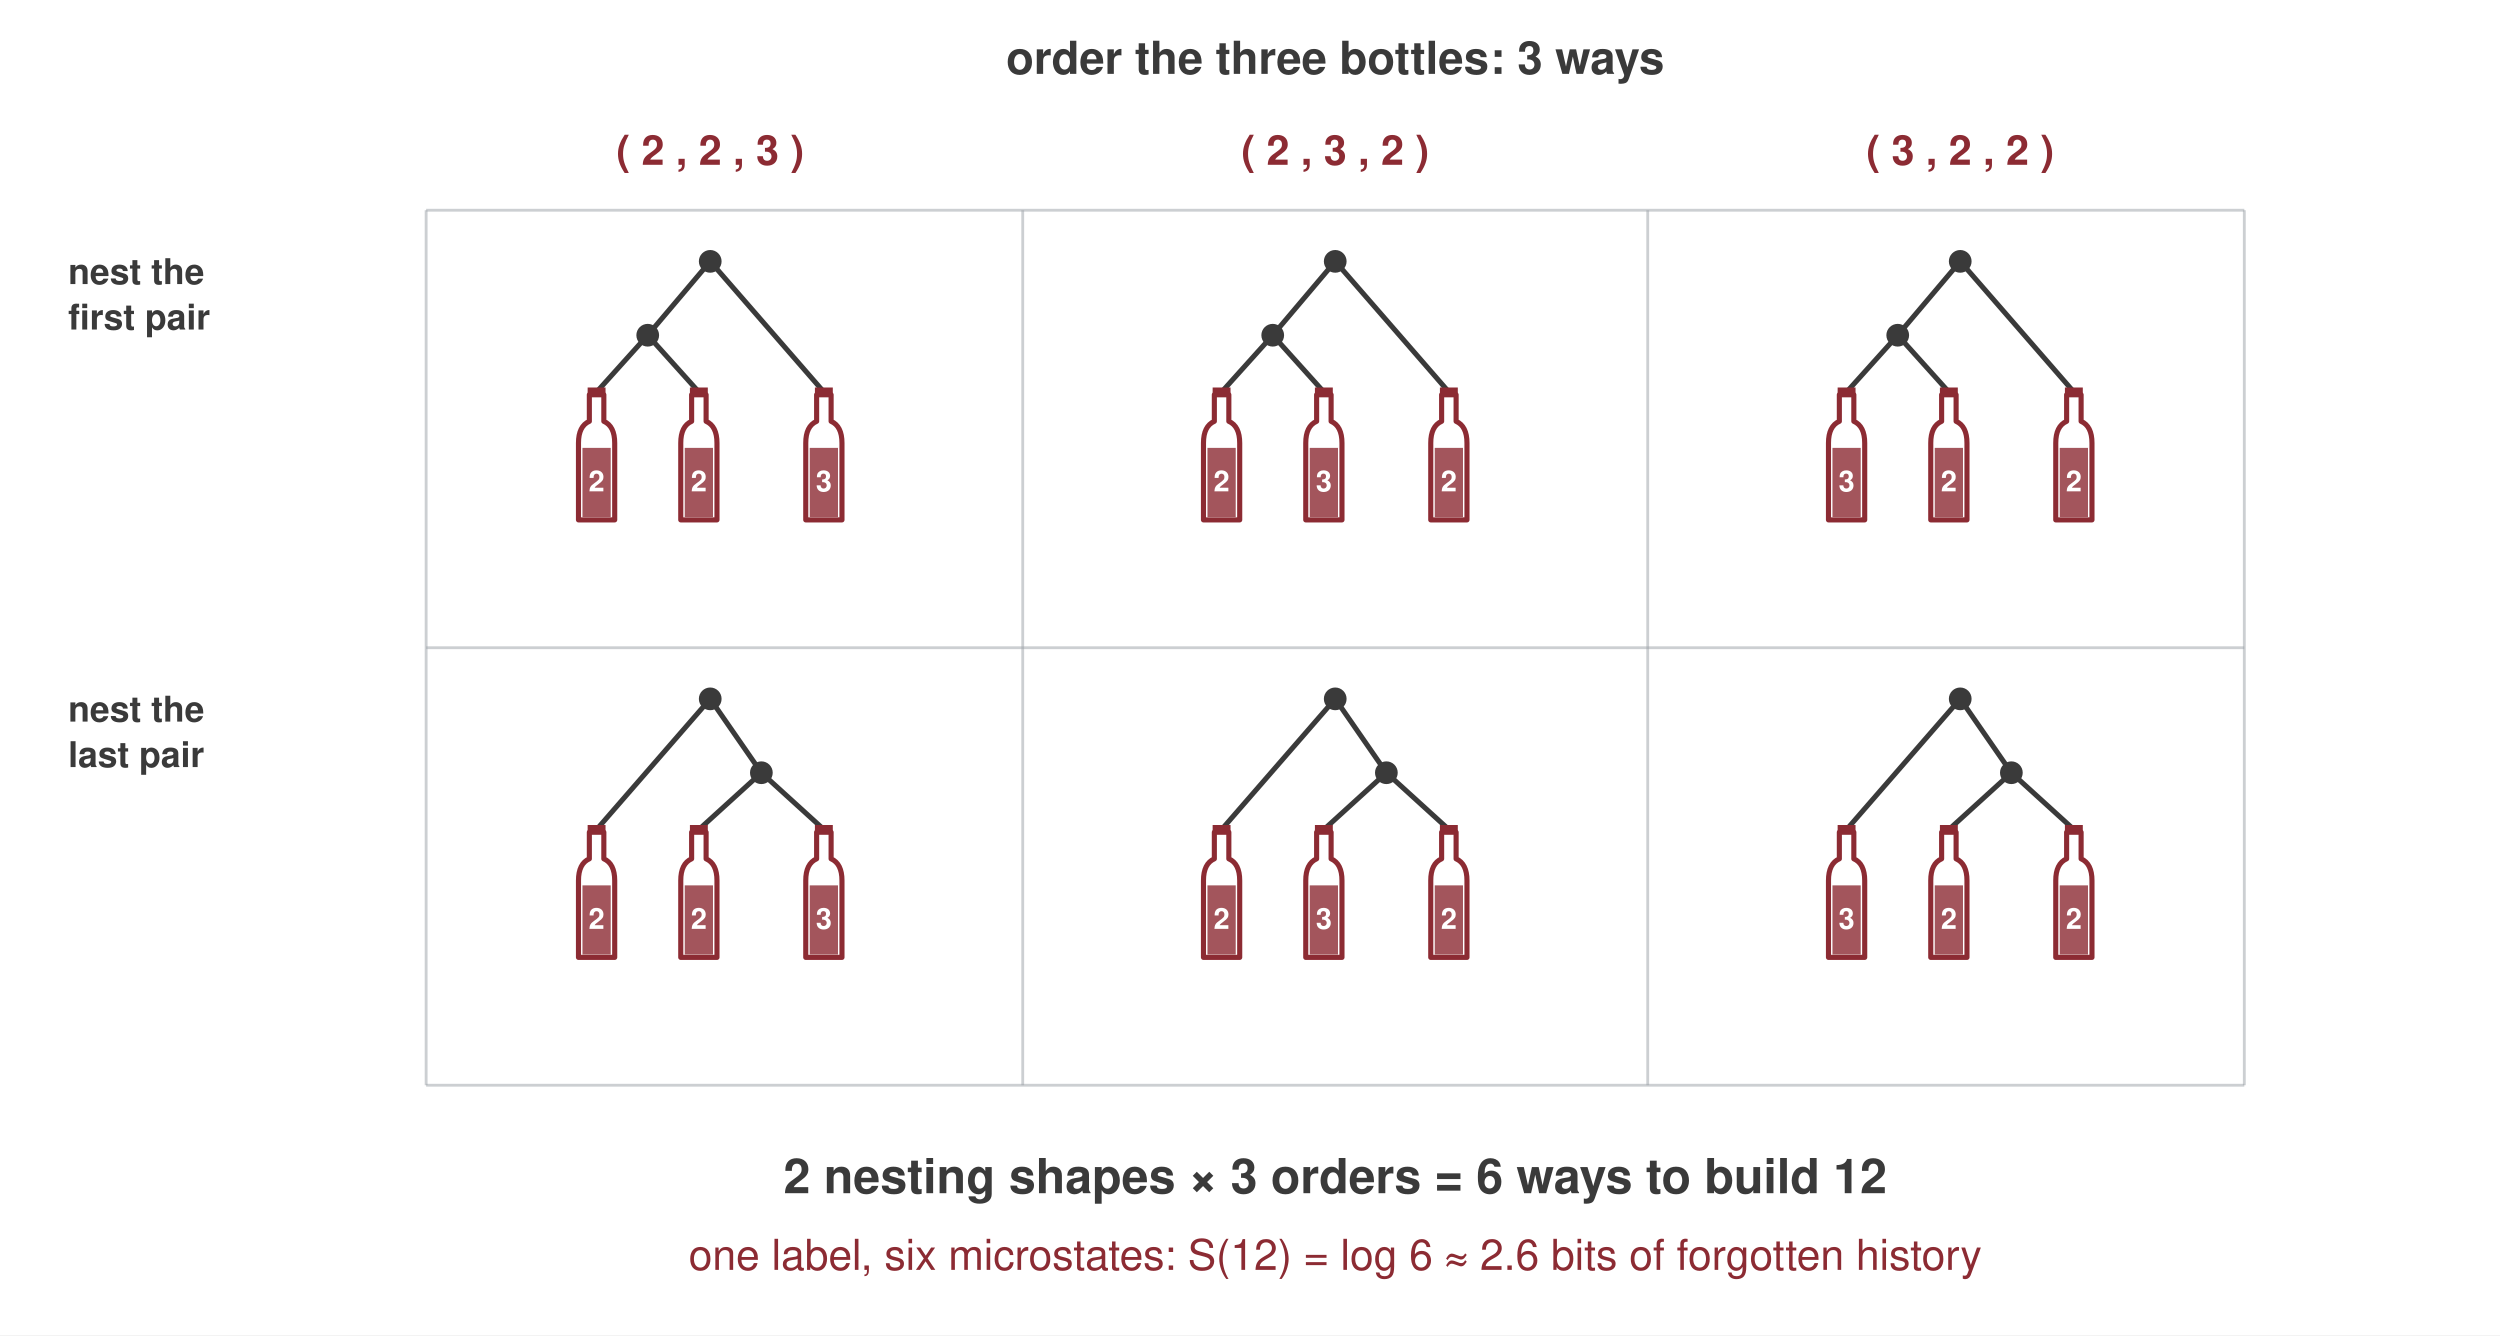
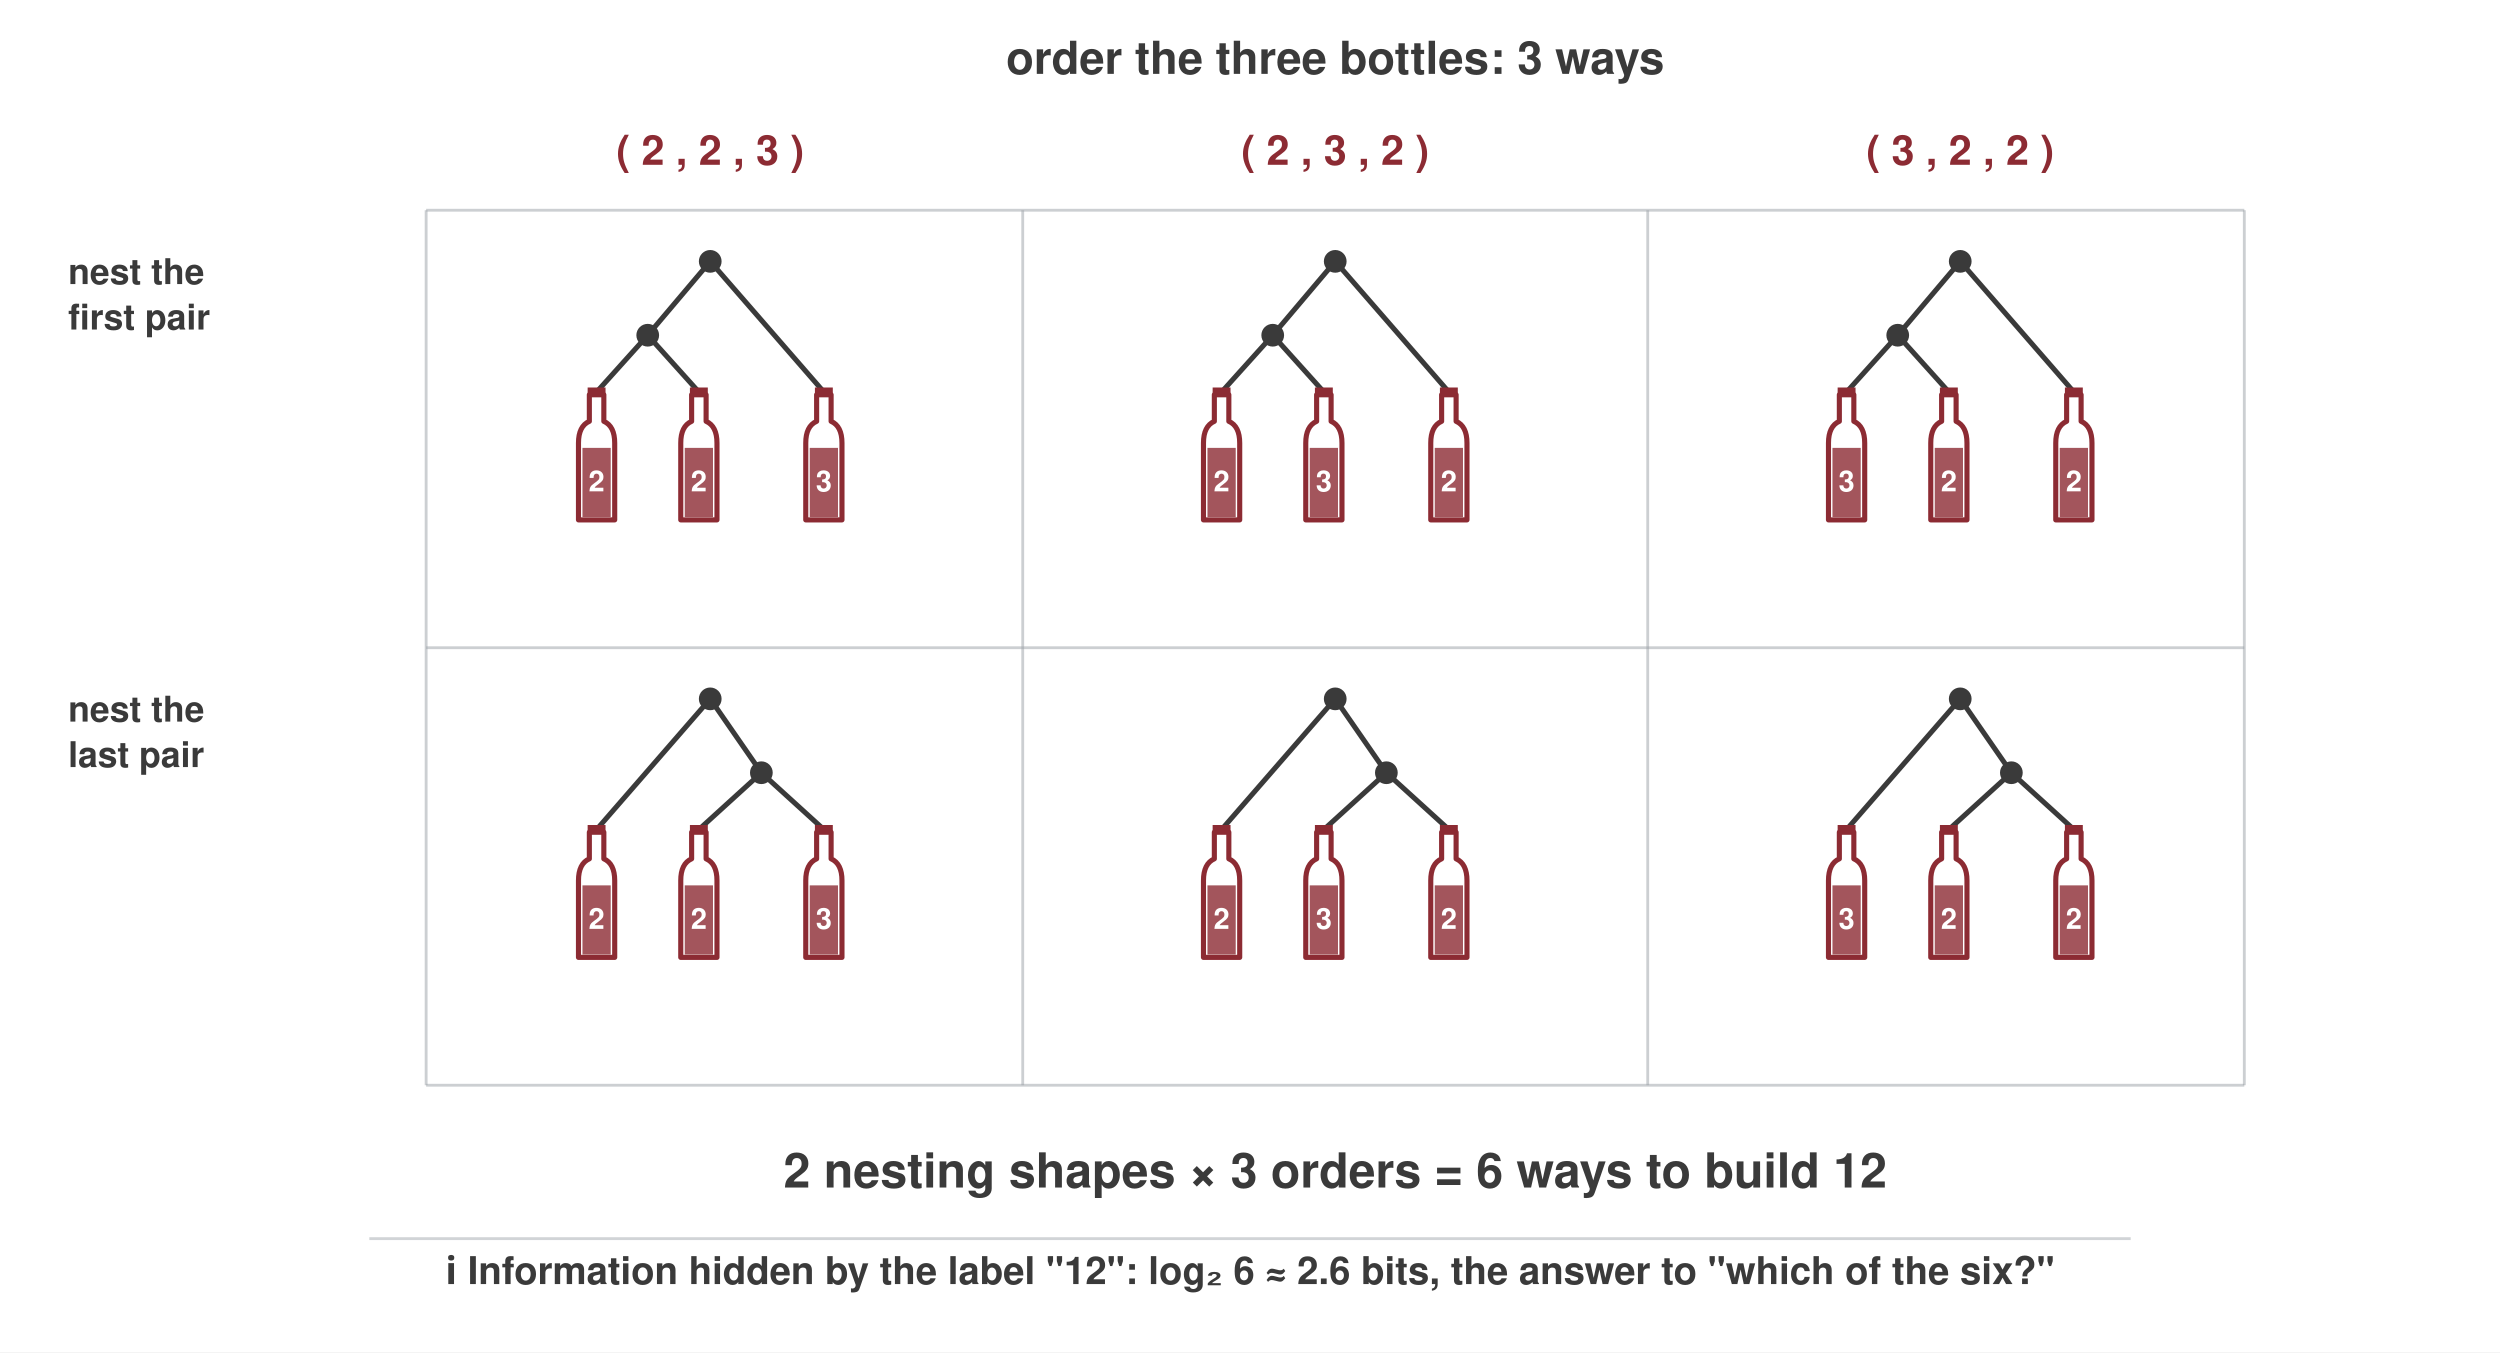
- <svg xmlns="http://www.w3.org/2000/svg" viewBox="0 0 880 470" font-family="Helvetica, Arial, sans-serif">
-   <rect width="880" height="470" fill="white" />
+ <svg xmlns="http://www.w3.org/2000/svg" viewBox="0 0 880 476" font-family="Helvetica, Arial, sans-serif">
+   <rect width="880" height="476" fill="white" />
  <text x="470" y="26" font-size="16" fill="#3A3A3A" text-anchor="middle" font-weight="bold">order the three bottles: 3 ways</text>
  <text x="250" y="58" font-size="14.5" fill="#8C2B33" text-anchor="middle" font-weight="bold">( 2 , 2 , 3 )</text>
  <text x="470" y="58" font-size="14.5" fill="#8C2B33" text-anchor="middle" font-weight="bold">( 2 , 3 , 2 )</text>
  <text x="690" y="58" font-size="14.5" fill="#8C2B33" text-anchor="middle" font-weight="bold">( 3 , 2 , 2 )</text>
  <text x="24" y="100" font-size="12.5" fill="#3A3A3A" text-anchor="start" font-weight="bold">nest the</text>
  <text x="24" y="116" font-size="12.5" fill="#3A3A3A" text-anchor="start" font-weight="bold">first pair</text>
  <text x="24" y="254" font-size="12.5" fill="#3A3A3A" text-anchor="start" font-weight="bold">nest the</text>
  <text x="24" y="270" font-size="12.5" fill="#3A3A3A" text-anchor="start" font-weight="bold">last pair</text>
  <line x1="150" y1="74" x2="790" y2="74" stroke="#9AA0A6" stroke-width="1" opacity="0.5" />
  <line x1="150" y1="228" x2="790" y2="228" stroke="#9AA0A6" stroke-width="1" opacity="0.5" />
  <line x1="150" y1="382" x2="790" y2="382" stroke="#9AA0A6" stroke-width="1" opacity="0.5" />
  <line x1="150" y1="74" x2="150" y2="382" stroke="#9AA0A6" stroke-width="1" opacity="0.5" />
  <line x1="360" y1="74" x2="360" y2="382" stroke="#9AA0A6" stroke-width="1" opacity="0.5" />
  <line x1="580" y1="74" x2="580" y2="382" stroke="#9AA0A6" stroke-width="1" opacity="0.5" />
  <line x1="790" y1="74" x2="790" y2="382" stroke="#9AA0A6" stroke-width="1" opacity="0.5" />
  <line x1="250" y1="92" x2="228.0" y2="118" stroke="#3A3A3A" stroke-width="1.8" />
  <line x1="250" y1="92" x2="290" y2="138" stroke="#3A3A3A" stroke-width="1.8" />
  <line x1="228.0" y1="118" x2="210" y2="138" stroke="#3A3A3A" stroke-width="1.8" />
  <line x1="228.0" y1="118" x2="246" y2="138" stroke="#3A3A3A" stroke-width="1.8" />
  <circle cx="250" cy="92" r="4" fill="#3A3A3A" />
  <circle cx="228.0" cy="118" r="4" fill="#3A3A3A" />
  <path d="M 205.025 157.65 L 205.025 182 L 214.975 182 L 214.975 157.65 Z" fill="#8C2B33" opacity="0.80" />
  <path d="M 203.625 183 L 203.625 155.95 Q 203.625 150.0 207.45 148.3 L 207.45 138.95 L 212.55 138.95 L 212.55 148.3 Q 216.375 150.0 216.375 155.95 L 216.375 183 Z" fill="none" stroke="#8C2B33" stroke-width="1.8" stroke-linejoin="round" />
  <rect x="206.85" y="136.4" width="6.3" height="2.89" fill="#8C2B33" />
  <text x="210" y="172.95" font-size="10.2" fill="white" text-anchor="middle" font-weight="bold">2</text>
  <path d="M 241.025 157.65 L 241.025 182 L 250.975 182 L 250.975 157.65 Z" fill="#8C2B33" opacity="0.80" />
  <path d="M 239.625 183 L 239.625 155.95 Q 239.625 150.0 243.45 148.3 L 243.45 138.95 L 248.55 138.95 L 248.55 148.3 Q 252.375 150.0 252.375 155.95 L 252.375 183 Z" fill="none" stroke="#8C2B33" stroke-width="1.8" stroke-linejoin="round" />
  <rect x="242.85" y="136.4" width="6.3" height="2.89" fill="#8C2B33" />
  <text x="246" y="172.95" font-size="10.2" fill="white" text-anchor="middle" font-weight="bold">2</text>
  <path d="M 285.025 157.65 L 285.025 182 L 294.975 182 L 294.975 157.65 Z" fill="#8C2B33" opacity="0.80" />
  <path d="M 283.625 183 L 283.625 155.95 Q 283.625 150.0 287.45 148.3 L 287.45 138.95 L 292.55 138.95 L 292.55 148.3 Q 296.375 150.0 296.375 155.95 L 296.375 183 Z" fill="none" stroke="#8C2B33" stroke-width="1.8" stroke-linejoin="round" />
  <rect x="286.85" y="136.4" width="6.3" height="2.89" fill="#8C2B33" />
  <text x="290" y="172.95" font-size="10.2" fill="white" text-anchor="middle" font-weight="bold">3</text>
  <line x1="470" y1="92" x2="448.0" y2="118" stroke="#3A3A3A" stroke-width="1.8" />
  <line x1="470" y1="92" x2="510" y2="138" stroke="#3A3A3A" stroke-width="1.8" />
  <line x1="448.0" y1="118" x2="430" y2="138" stroke="#3A3A3A" stroke-width="1.8" />
  <line x1="448.0" y1="118" x2="466" y2="138" stroke="#3A3A3A" stroke-width="1.8" />
  <circle cx="470" cy="92" r="4" fill="#3A3A3A" />
  <circle cx="448.0" cy="118" r="4" fill="#3A3A3A" />
  <path d="M 425.025 157.65 L 425.025 182 L 434.975 182 L 434.975 157.65 Z" fill="#8C2B33" opacity="0.80" />
  <path d="M 423.625 183 L 423.625 155.95 Q 423.625 150.0 427.45 148.3 L 427.45 138.95 L 432.55 138.95 L 432.55 148.3 Q 436.375 150.0 436.375 155.95 L 436.375 183 Z" fill="none" stroke="#8C2B33" stroke-width="1.8" stroke-linejoin="round" />
  <rect x="426.85" y="136.4" width="6.3" height="2.89" fill="#8C2B33" />
  <text x="430" y="172.95" font-size="10.2" fill="white" text-anchor="middle" font-weight="bold">2</text>
  <path d="M 461.025 157.65 L 461.025 182 L 470.975 182 L 470.975 157.65 Z" fill="#8C2B33" opacity="0.80" />
  <path d="M 459.625 183 L 459.625 155.95 Q 459.625 150.0 463.45 148.3 L 463.45 138.95 L 468.55 138.95 L 468.55 148.3 Q 472.375 150.0 472.375 155.95 L 472.375 183 Z" fill="none" stroke="#8C2B33" stroke-width="1.8" stroke-linejoin="round" />
  <rect x="462.85" y="136.4" width="6.3" height="2.89" fill="#8C2B33" />
  <text x="466" y="172.95" font-size="10.2" fill="white" text-anchor="middle" font-weight="bold">3</text>
  <path d="M 505.025 157.65 L 505.025 182 L 514.975 182 L 514.975 157.65 Z" fill="#8C2B33" opacity="0.80" />
  <path d="M 503.625 183 L 503.625 155.95 Q 503.625 150.0 507.45 148.3 L 507.45 138.95 L 512.55 138.95 L 512.55 148.3 Q 516.375 150.0 516.375 155.95 L 516.375 183 Z" fill="none" stroke="#8C2B33" stroke-width="1.8" stroke-linejoin="round" />
  <rect x="506.85" y="136.4" width="6.3" height="2.89" fill="#8C2B33" />
  <text x="510" y="172.95" font-size="10.2" fill="white" text-anchor="middle" font-weight="bold">2</text>
  <line x1="690" y1="92" x2="668.0" y2="118" stroke="#3A3A3A" stroke-width="1.8" />
  <line x1="690" y1="92" x2="730" y2="138" stroke="#3A3A3A" stroke-width="1.8" />
  <line x1="668.0" y1="118" x2="650" y2="138" stroke="#3A3A3A" stroke-width="1.8" />
  <line x1="668.0" y1="118" x2="686" y2="138" stroke="#3A3A3A" stroke-width="1.8" />
  <circle cx="690" cy="92" r="4" fill="#3A3A3A" />
  <circle cx="668.0" cy="118" r="4" fill="#3A3A3A" />
  <path d="M 645.025 157.65 L 645.025 182 L 654.975 182 L 654.975 157.65 Z" fill="#8C2B33" opacity="0.80" />
  <path d="M 643.625 183 L 643.625 155.95 Q 643.625 150.0 647.45 148.3 L 647.45 138.95 L 652.55 138.95 L 652.55 148.3 Q 656.375 150.0 656.375 155.95 L 656.375 183 Z" fill="none" stroke="#8C2B33" stroke-width="1.8" stroke-linejoin="round" />
  <rect x="646.85" y="136.4" width="6.3" height="2.89" fill="#8C2B33" />
  <text x="650" y="172.95" font-size="10.2" fill="white" text-anchor="middle" font-weight="bold">3</text>
  <path d="M 681.025 157.65 L 681.025 182 L 690.975 182 L 690.975 157.65 Z" fill="#8C2B33" opacity="0.80" />
  <path d="M 679.625 183 L 679.625 155.95 Q 679.625 150.0 683.45 148.3 L 683.45 138.95 L 688.55 138.95 L 688.55 148.3 Q 692.375 150.0 692.375 155.95 L 692.375 183 Z" fill="none" stroke="#8C2B33" stroke-width="1.8" stroke-linejoin="round" />
  <rect x="682.85" y="136.4" width="6.3" height="2.89" fill="#8C2B33" />
  <text x="686" y="172.95" font-size="10.2" fill="white" text-anchor="middle" font-weight="bold">2</text>
  <path d="M 725.025 157.65 L 725.025 182 L 734.975 182 L 734.975 157.65 Z" fill="#8C2B33" opacity="0.80" />
  <path d="M 723.625 183 L 723.625 155.95 Q 723.625 150.0 727.45 148.3 L 727.45 138.95 L 732.55 138.95 L 732.55 148.3 Q 736.375 150.0 736.375 155.95 L 736.375 183 Z" fill="none" stroke="#8C2B33" stroke-width="1.8" stroke-linejoin="round" />
  <rect x="726.85" y="136.4" width="6.3" height="2.89" fill="#8C2B33" />
  <text x="730" y="172.95" font-size="10.2" fill="white" text-anchor="middle" font-weight="bold">2</text>
  <line x1="250" y1="246" x2="268.0" y2="272" stroke="#3A3A3A" stroke-width="1.8" />
  <line x1="250" y1="246" x2="210" y2="292" stroke="#3A3A3A" stroke-width="1.8" />
  <line x1="268.0" y1="272" x2="246" y2="292" stroke="#3A3A3A" stroke-width="1.8" />
  <line x1="268.0" y1="272" x2="290" y2="292" stroke="#3A3A3A" stroke-width="1.8" />
  <circle cx="250" cy="246" r="4" fill="#3A3A3A" />
  <circle cx="268.0" cy="272" r="4" fill="#3A3A3A" />
  <path d="M 205.025 311.65 L 205.025 336 L 214.975 336 L 214.975 311.65 Z" fill="#8C2B33" opacity="0.80" />
  <path d="M 203.625 337 L 203.625 309.95 Q 203.625 304.0 207.45 302.3 L 207.45 292.95 L 212.55 292.95 L 212.55 302.3 Q 216.375 304.0 216.375 309.95 L 216.375 337 Z" fill="none" stroke="#8C2B33" stroke-width="1.8" stroke-linejoin="round" />
  <rect x="206.85" y="290.4" width="6.3" height="2.89" fill="#8C2B33" />
  <text x="210" y="326.95" font-size="10.2" fill="white" text-anchor="middle" font-weight="bold">2</text>
  <path d="M 241.025 311.65 L 241.025 336 L 250.975 336 L 250.975 311.65 Z" fill="#8C2B33" opacity="0.80" />
  <path d="M 239.625 337 L 239.625 309.95 Q 239.625 304.0 243.45 302.3 L 243.45 292.95 L 248.55 292.95 L 248.55 302.3 Q 252.375 304.0 252.375 309.95 L 252.375 337 Z" fill="none" stroke="#8C2B33" stroke-width="1.8" stroke-linejoin="round" />
  <rect x="242.85" y="290.4" width="6.3" height="2.89" fill="#8C2B33" />
  <text x="246" y="326.95" font-size="10.2" fill="white" text-anchor="middle" font-weight="bold">2</text>
  <path d="M 285.025 311.65 L 285.025 336 L 294.975 336 L 294.975 311.65 Z" fill="#8C2B33" opacity="0.80" />
  <path d="M 283.625 337 L 283.625 309.95 Q 283.625 304.0 287.45 302.3 L 287.45 292.95 L 292.55 292.95 L 292.55 302.3 Q 296.375 304.0 296.375 309.95 L 296.375 337 Z" fill="none" stroke="#8C2B33" stroke-width="1.8" stroke-linejoin="round" />
  <rect x="286.85" y="290.4" width="6.3" height="2.89" fill="#8C2B33" />
  <text x="290" y="326.95" font-size="10.2" fill="white" text-anchor="middle" font-weight="bold">3</text>
  <line x1="470" y1="246" x2="488.0" y2="272" stroke="#3A3A3A" stroke-width="1.8" />
  <line x1="470" y1="246" x2="430" y2="292" stroke="#3A3A3A" stroke-width="1.8" />
  <line x1="488.0" y1="272" x2="466" y2="292" stroke="#3A3A3A" stroke-width="1.8" />
  <line x1="488.0" y1="272" x2="510" y2="292" stroke="#3A3A3A" stroke-width="1.8" />
  <circle cx="470" cy="246" r="4" fill="#3A3A3A" />
  <circle cx="488.0" cy="272" r="4" fill="#3A3A3A" />
  <path d="M 425.025 311.65 L 425.025 336 L 434.975 336 L 434.975 311.65 Z" fill="#8C2B33" opacity="0.80" />
  <path d="M 423.625 337 L 423.625 309.95 Q 423.625 304.0 427.45 302.3 L 427.45 292.95 L 432.55 292.95 L 432.55 302.3 Q 436.375 304.0 436.375 309.95 L 436.375 337 Z" fill="none" stroke="#8C2B33" stroke-width="1.8" stroke-linejoin="round" />
  <rect x="426.85" y="290.4" width="6.3" height="2.89" fill="#8C2B33" />
  <text x="430" y="326.95" font-size="10.2" fill="white" text-anchor="middle" font-weight="bold">2</text>
  <path d="M 461.025 311.65 L 461.025 336 L 470.975 336 L 470.975 311.65 Z" fill="#8C2B33" opacity="0.80" />
  <path d="M 459.625 337 L 459.625 309.95 Q 459.625 304.0 463.45 302.3 L 463.45 292.95 L 468.55 292.95 L 468.55 302.3 Q 472.375 304.0 472.375 309.95 L 472.375 337 Z" fill="none" stroke="#8C2B33" stroke-width="1.8" stroke-linejoin="round" />
  <rect x="462.85" y="290.4" width="6.3" height="2.89" fill="#8C2B33" />
  <text x="466" y="326.95" font-size="10.2" fill="white" text-anchor="middle" font-weight="bold">3</text>
  <path d="M 505.025 311.65 L 505.025 336 L 514.975 336 L 514.975 311.65 Z" fill="#8C2B33" opacity="0.80" />
  <path d="M 503.625 337 L 503.625 309.95 Q 503.625 304.0 507.45 302.3 L 507.45 292.95 L 512.55 292.95 L 512.55 302.3 Q 516.375 304.0 516.375 309.95 L 516.375 337 Z" fill="none" stroke="#8C2B33" stroke-width="1.8" stroke-linejoin="round" />
  <rect x="506.85" y="290.4" width="6.3" height="2.89" fill="#8C2B33" />
  <text x="510" y="326.95" font-size="10.2" fill="white" text-anchor="middle" font-weight="bold">2</text>
  <line x1="690" y1="246" x2="708.0" y2="272" stroke="#3A3A3A" stroke-width="1.8" />
  <line x1="690" y1="246" x2="650" y2="292" stroke="#3A3A3A" stroke-width="1.8" />
  <line x1="708.0" y1="272" x2="686" y2="292" stroke="#3A3A3A" stroke-width="1.8" />
  <line x1="708.0" y1="272" x2="730" y2="292" stroke="#3A3A3A" stroke-width="1.8" />
  <circle cx="690" cy="246" r="4" fill="#3A3A3A" />
  <circle cx="708.0" cy="272" r="4" fill="#3A3A3A" />
  <path d="M 645.025 311.65 L 645.025 336 L 654.975 336 L 654.975 311.65 Z" fill="#8C2B33" opacity="0.80" />
  <path d="M 643.625 337 L 643.625 309.95 Q 643.625 304.0 647.45 302.3 L 647.45 292.95 L 652.55 292.95 L 652.55 302.3 Q 656.375 304.0 656.375 309.95 L 656.375 337 Z" fill="none" stroke="#8C2B33" stroke-width="1.8" stroke-linejoin="round" />
  <rect x="646.85" y="290.4" width="6.3" height="2.89" fill="#8C2B33" />
  <text x="650" y="326.95" font-size="10.2" fill="white" text-anchor="middle" font-weight="bold">3</text>
  <path d="M 681.025 311.65 L 681.025 336 L 690.975 336 L 690.975 311.65 Z" fill="#8C2B33" opacity="0.80" />
  <path d="M 679.625 337 L 679.625 309.95 Q 679.625 304.0 683.45 302.3 L 683.45 292.95 L 688.55 292.95 L 688.55 302.3 Q 692.375 304.0 692.375 309.95 L 692.375 337 Z" fill="none" stroke="#8C2B33" stroke-width="1.8" stroke-linejoin="round" />
  <rect x="682.85" y="290.4" width="6.3" height="2.89" fill="#8C2B33" />
  <text x="686" y="326.95" font-size="10.2" fill="white" text-anchor="middle" font-weight="bold">2</text>
  <path d="M 725.025 311.65 L 725.025 336 L 734.975 336 L 734.975 311.65 Z" fill="#8C2B33" opacity="0.80" />
  <path d="M 723.625 337 L 723.625 309.95 Q 723.625 304.0 727.45 302.3 L 727.45 292.95 L 732.55 292.95 L 732.55 302.3 Q 736.375 304.0 736.375 309.95 L 736.375 337 Z" fill="none" stroke="#8C2B33" stroke-width="1.8" stroke-linejoin="round" />
  <rect x="726.85" y="290.4" width="6.3" height="2.89" fill="#8C2B33" />
  <text x="730" y="326.95" font-size="10.2" fill="white" text-anchor="middle" font-weight="bold">2</text>
-   <text x="470" y="420" font-size="17" fill="#3A3A3A" text-anchor="middle" font-weight="bold">2 nesting shapes  ×  3 orders  =  6 ways to build 12</text>
-   <text x="470" y="447" font-size="15" fill="#8C2B33" text-anchor="middle" font-weight="normal">one label, six microstates:  S(12) = log 6 ≈ 2.6 bits of forgotten history</text>
+   <text x="470" y="418" font-size="17" fill="#3A3A3A" text-anchor="middle" font-weight="bold">2 nesting shapes  ×  3 orders  =  6 ways to build 12</text>
+   <line x1="130.0" y1="436" x2="750.0" y2="436" stroke="#9AA0A6" stroke-width="1" opacity="0.45" />
+   <text x="440" y="452" font-size="13.5" fill="#3A3A3A" text-anchor="middle" font-weight="bold">ℹ  Information hidden by the label "12":  log₂ 6 ≈ 2.6 bits, the answer to "which of the six?"</text>
</svg>
